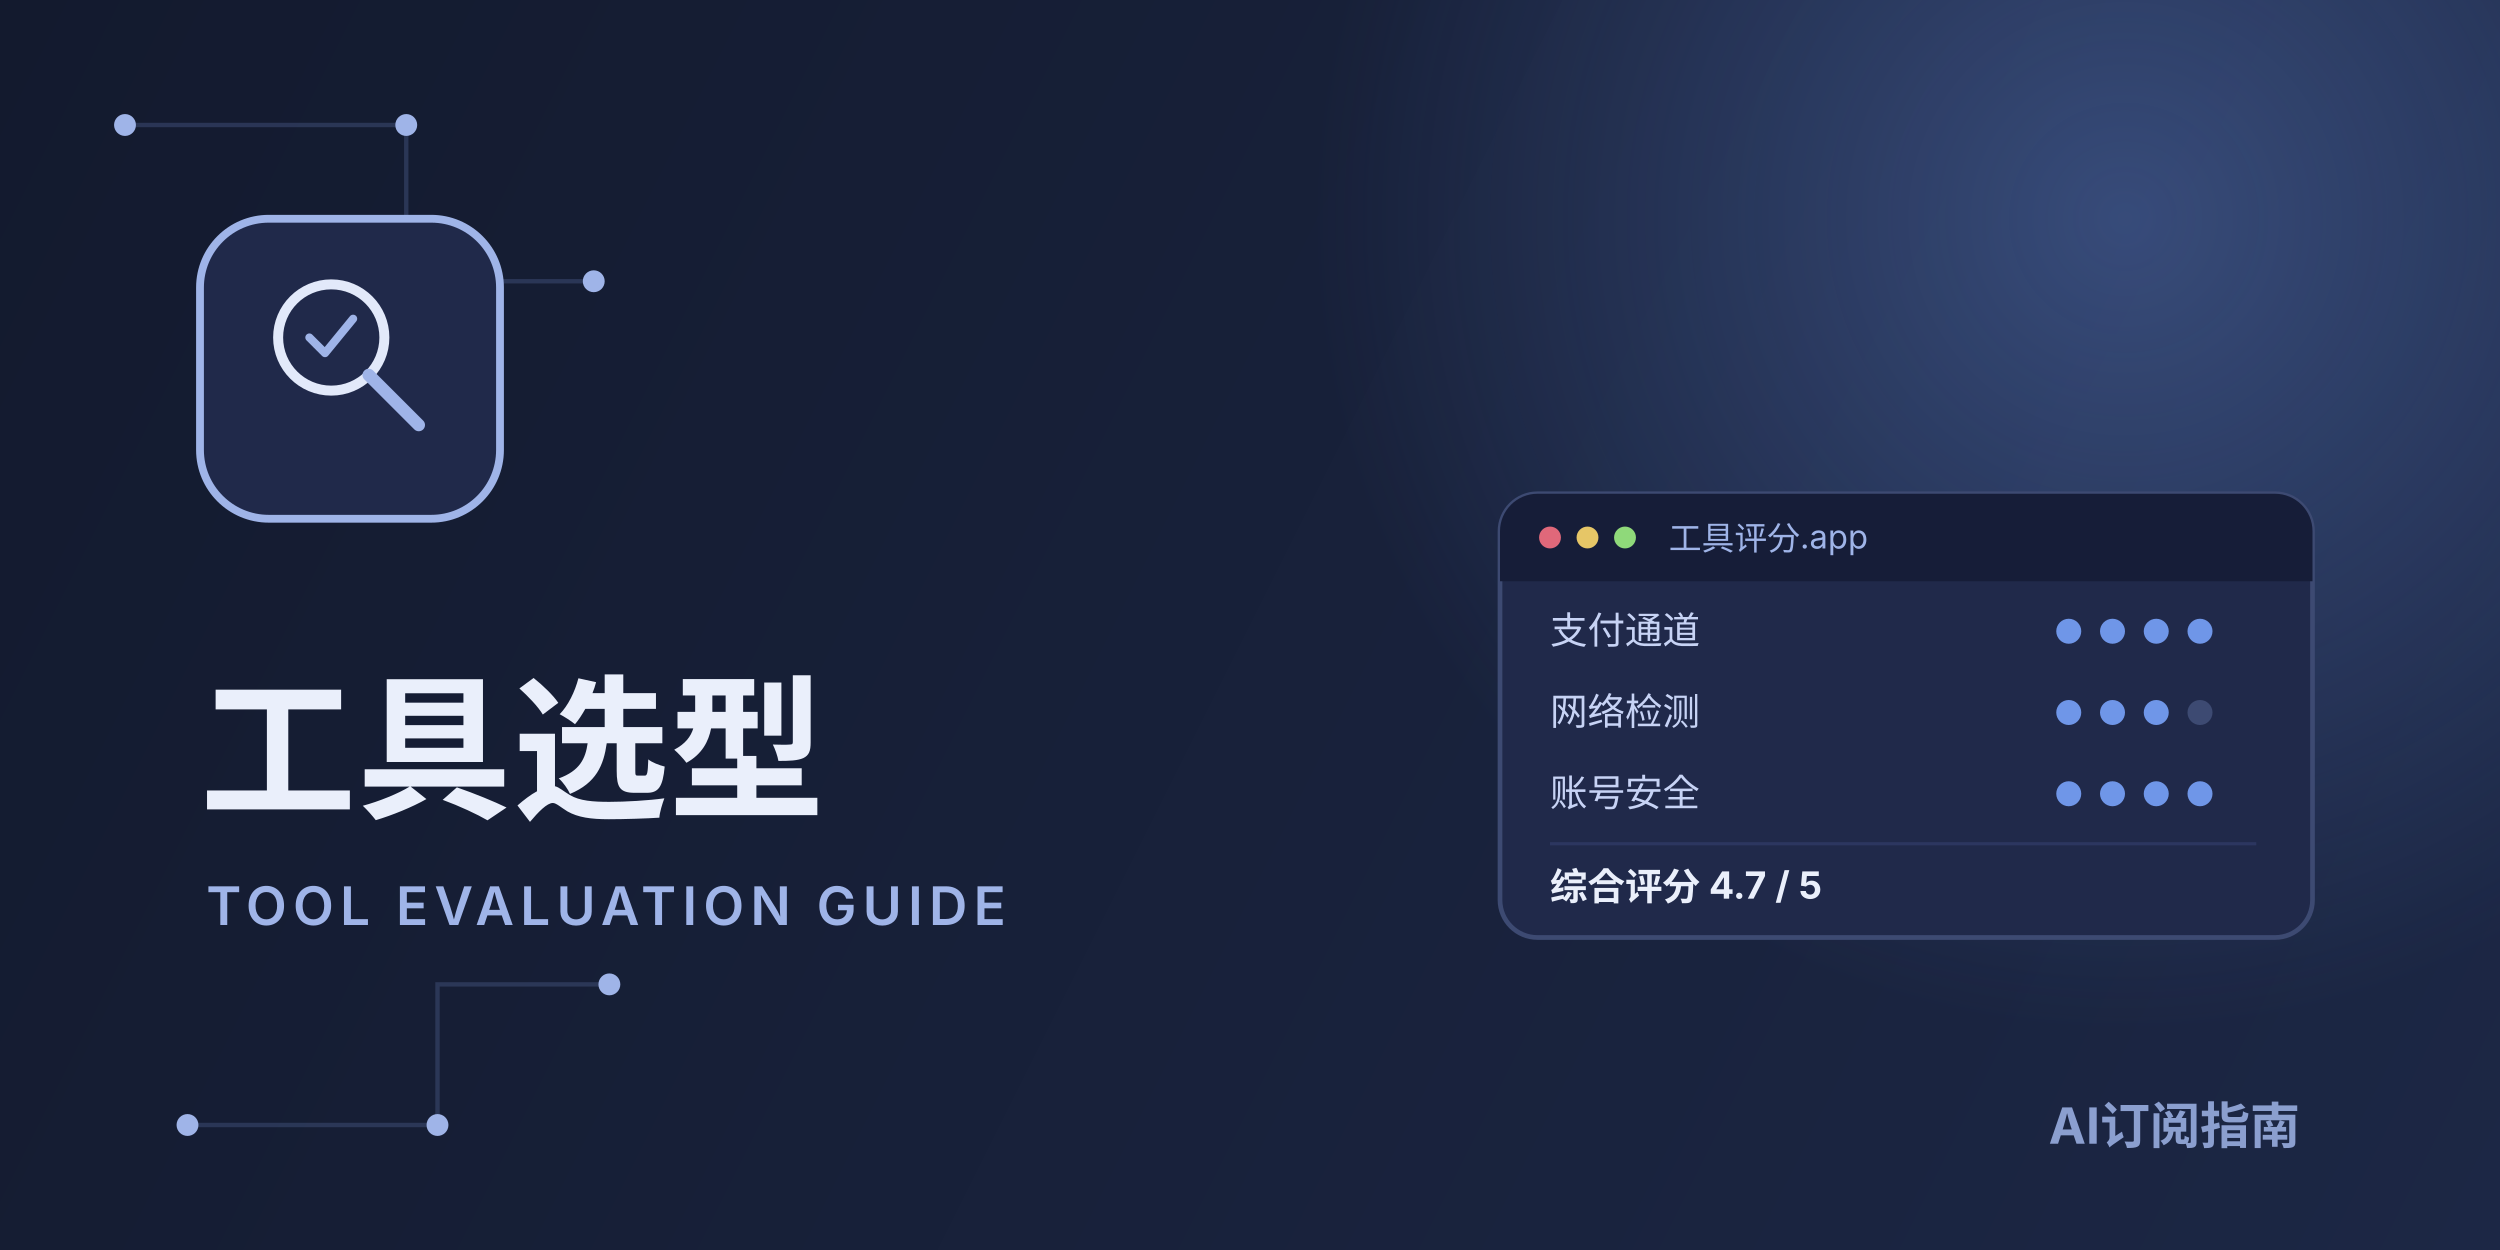
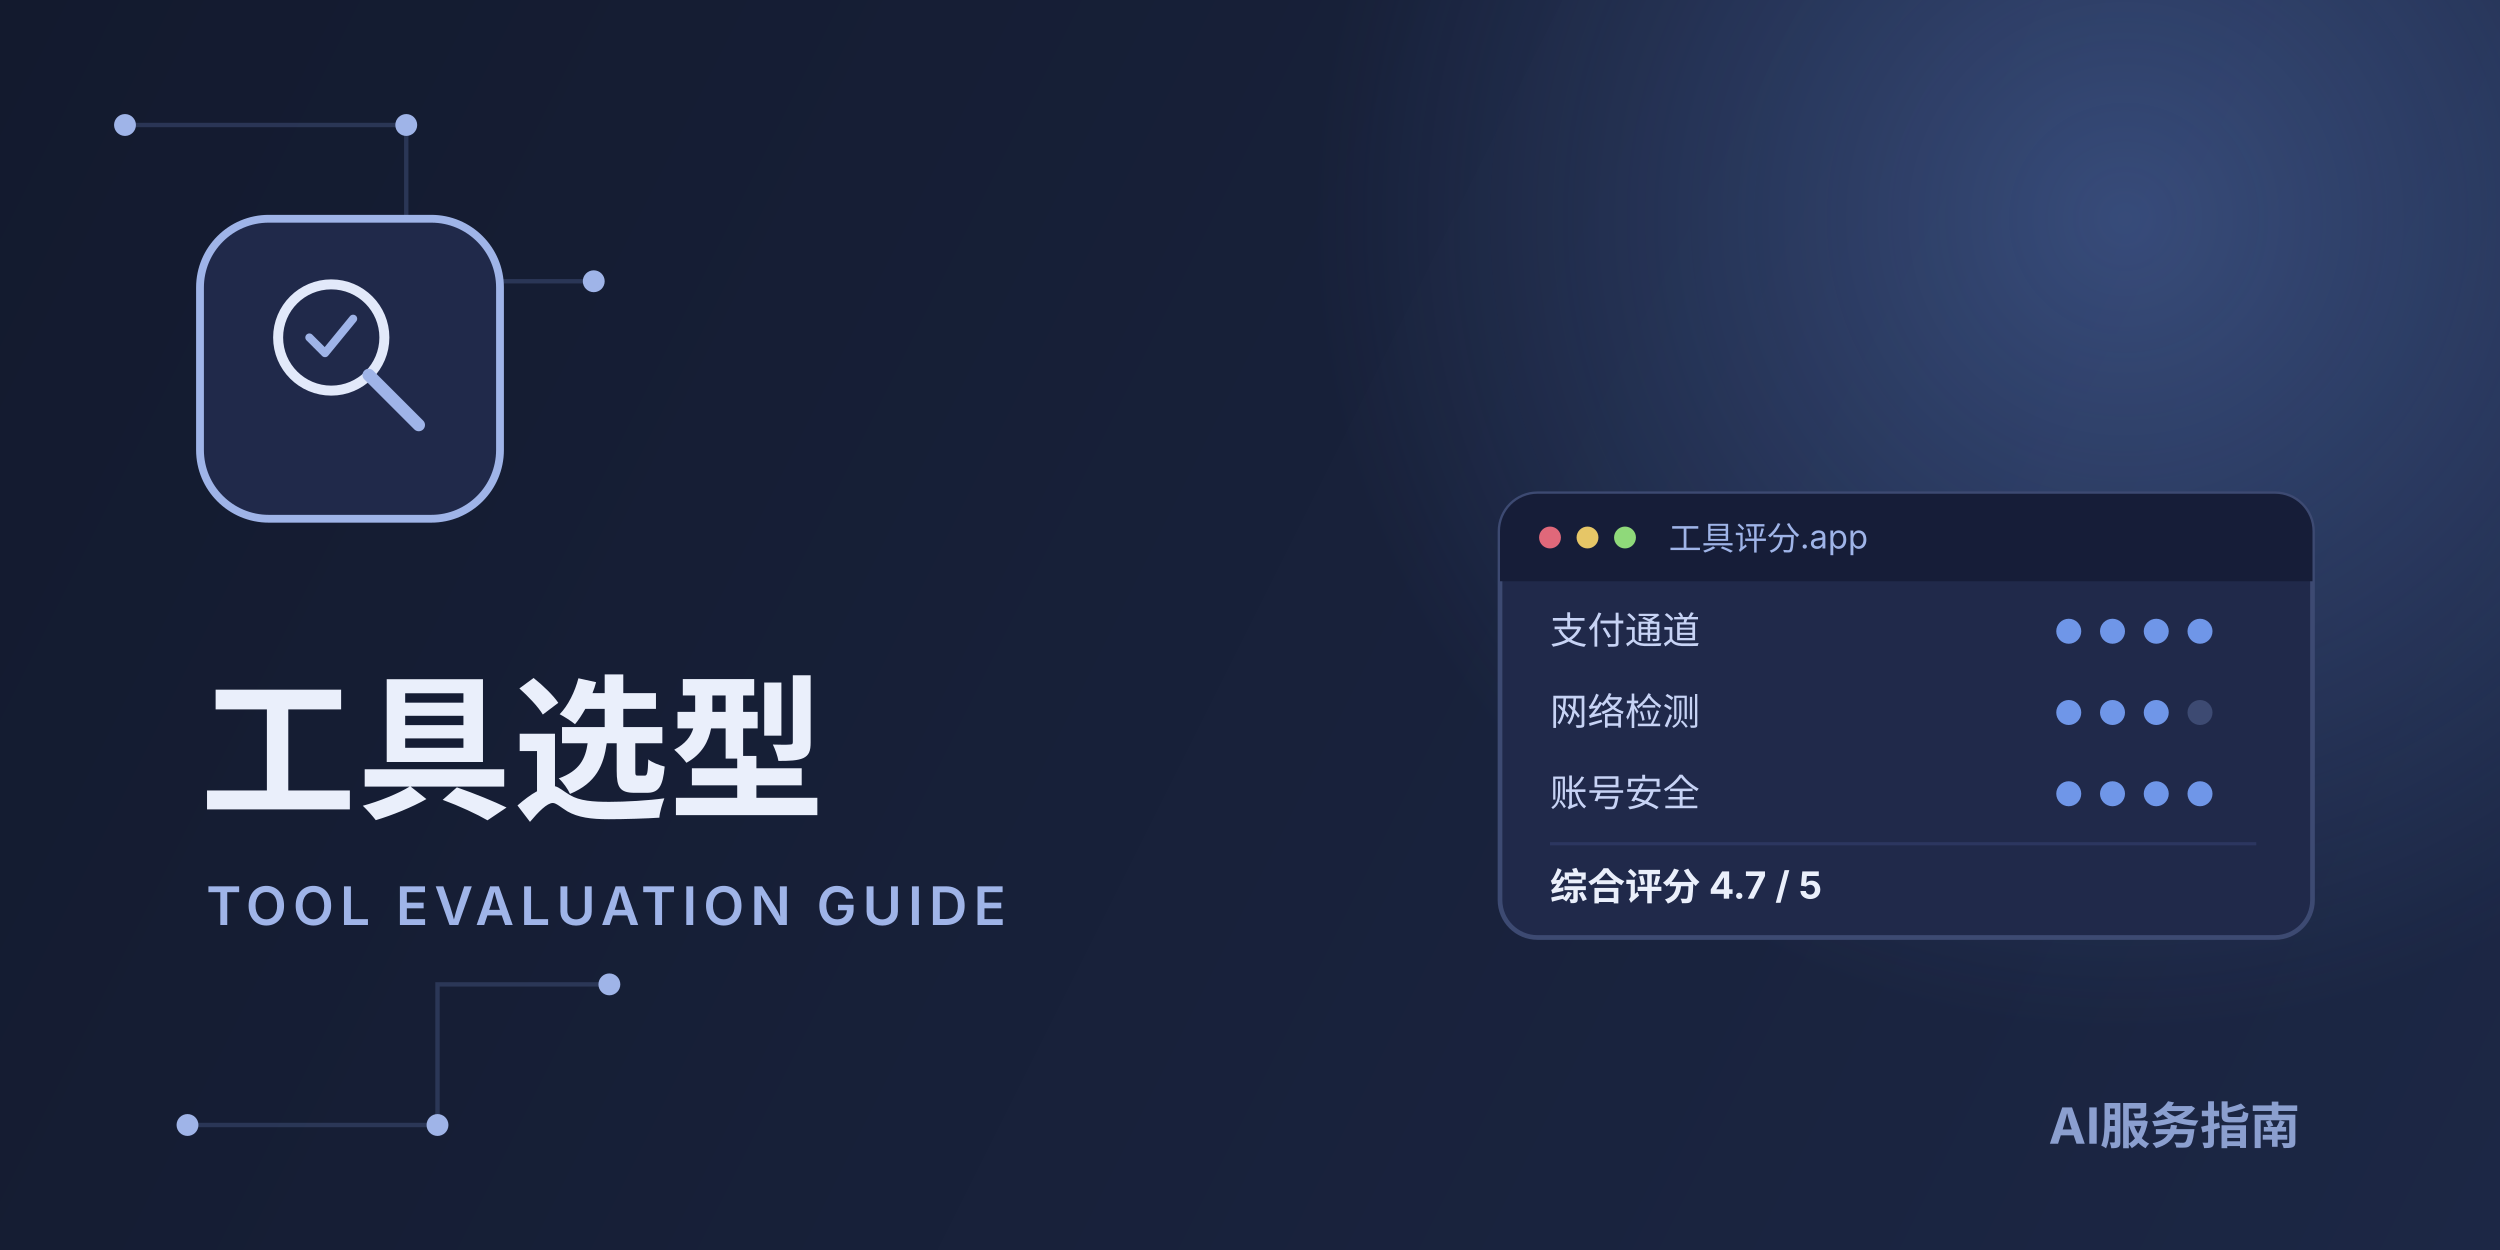
<svg xmlns="http://www.w3.org/2000/svg" viewBox="0 0 800 400" role="img" aria-label="海外AI订阅工具选型指南封面图">
  <defs>
    <linearGradient id="bgGrad11" x1="0" y1="0" x2="800" y2="400" gradientUnits="userSpaceOnUse">
      <stop offset="0" stop-color="#131a2e" />
      <stop offset="1" stop-color="#1c2745" />
    </linearGradient>
    <radialGradient id="glow11" cx="680" cy="70" r="260" gradientUnits="userSpaceOnUse">
      <stop offset="0" stop-color="#6f96e8" stop-opacity="0.35" />
      <stop offset="1" stop-color="#6f96e8" stop-opacity="0" />
    </radialGradient>
  </defs>
  <rect width="800" height="400" fill="url(#bgGrad11)" />
  <rect width="800" height="400" fill="url(#glow11)" />
  <g stroke="#3d4a72" stroke-width="1.4" opacity="0.55" fill="none">
    <path d="M40 40 h90 v50 h60" />
    <path d="M60 360 h80 v-45 h55" />
  </g>
  <g fill="#9fb4e8">
    <circle cx="40" cy="40" r="3.5" />
    <circle cx="130" cy="40" r="3.5" />
    <circle cx="190" cy="90" r="3.5" />
    <circle cx="60" cy="360" r="3.5" />
    <circle cx="140" cy="360" r="3.5" />
    <circle cx="195" cy="315" r="3.5" />
  </g>
  <rect x="64" y="70" width="96" height="96" rx="22" fill="#20294a" stroke="#9fb4e8" stroke-width="2.5" />
  <circle cx="106" cy="108" r="17" fill="none" stroke="#e2e9fa" stroke-width="3.2" />
  <line x1="118" y1="120" x2="134" y2="136" stroke="#9fb4e8" stroke-width="4" stroke-linecap="round" />
  <path d="M99 108 l5 5 l9 -11" fill="none" stroke="#9fb4e8" stroke-width="2.6" stroke-linecap="round" stroke-linejoin="round" />
  <text x="64" y="258" font-family="-apple-system, 'Segoe UI', 'PingFang SC', 'Microsoft YaHei', sans-serif" font-size="50" font-weight="700" fill="#eaeffb">工具选型</text>
  <text x="66" y="296" font-family="-apple-system, 'Segoe UI', 'PingFang SC', 'Microsoft YaHei', sans-serif" font-size="17" font-weight="600" letter-spacing="2" fill="#9fb4e8">TOOL EVALUATION GUIDE</text>
-   <text x="736" y="366" text-anchor="end" font-family="-apple-system, 'Segoe UI', 'PingFang SC', 'Microsoft YaHei', sans-serif" font-size="16" font-weight="700" fill="#9fb4e8" opacity="0.85">AI订阅指南</text>
+   <text x="736" y="366" text-anchor="end" font-family="-apple-system, 'Segoe UI', 'PingFang SC', 'Microsoft YaHei', sans-serif" font-size="16" font-weight="700" fill="#9fb4e8" opacity="0.85">AI服务指南</text>
  <rect x="480" y="158" width="260" height="142" rx="12" fill="#20294a" stroke="#3d4a72" stroke-width="1.5" />
  <path d="M480 170 a12 12 0 0 1 12 -12 h236 a12 12 0 0 1 12 12 v16 h-260 z" fill="#161d38" />
  <circle cx="496" cy="172" r="3.5" fill="#e0687a" />
  <circle cx="508" cy="172" r="3.5" fill="#e6c667" />
  <circle cx="520" cy="172" r="3.5" fill="#8fd97a" />
  <text x="534" y="176" font-family="-apple-system, 'Segoe UI', 'PingFang SC', 'Microsoft YaHei', sans-serif" font-size="10.5" fill="#9fb4e8">工具评分.app</text>
  <text x="496" y="206" font-family="-apple-system, 'Segoe UI', 'PingFang SC', 'Microsoft YaHei', sans-serif" font-size="12" fill="#c7d3f5">支付通道</text>
  <g fill="#6f96e8">
    <circle cx="662" cy="202" r="4" />
    <circle cx="676" cy="202" r="4" />
    <circle cx="690" cy="202" r="4" />
    <circle cx="704" cy="202" r="4" />
  </g>
  <text x="496" y="232" font-family="-apple-system, 'Segoe UI', 'PingFang SC', 'Microsoft YaHei', sans-serif" font-size="12" fill="#c7d3f5">网络检测</text>
  <g>
    <circle cx="662" cy="228" r="4" fill="#6f96e8" />
    <circle cx="676" cy="228" r="4" fill="#6f96e8" />
    <circle cx="690" cy="228" r="4" fill="#6f96e8" />
    <circle cx="704" cy="228" r="4" fill="#3d4a72" />
  </g>
  <text x="496" y="258" font-family="-apple-system, 'Segoe UI', 'PingFang SC', 'Microsoft YaHei', sans-serif" font-size="12" fill="#c7d3f5">账号安全</text>
  <g fill="#6f96e8">
    <circle cx="662" cy="254" r="4" />
    <circle cx="676" cy="254" r="4" />
    <circle cx="690" cy="254" r="4" />
    <circle cx="704" cy="254" r="4" />
  </g>
  <line x1="496" y1="270" x2="722" y2="270" stroke="#2c3660" stroke-width="1" />
  <text x="496" y="288" font-family="-apple-system, 'Segoe UI', 'PingFang SC', 'Microsoft YaHei', sans-serif" font-size="12" font-weight="700" fill="#eaeffb">综合评分 4.7 / 5</text>
</svg>
